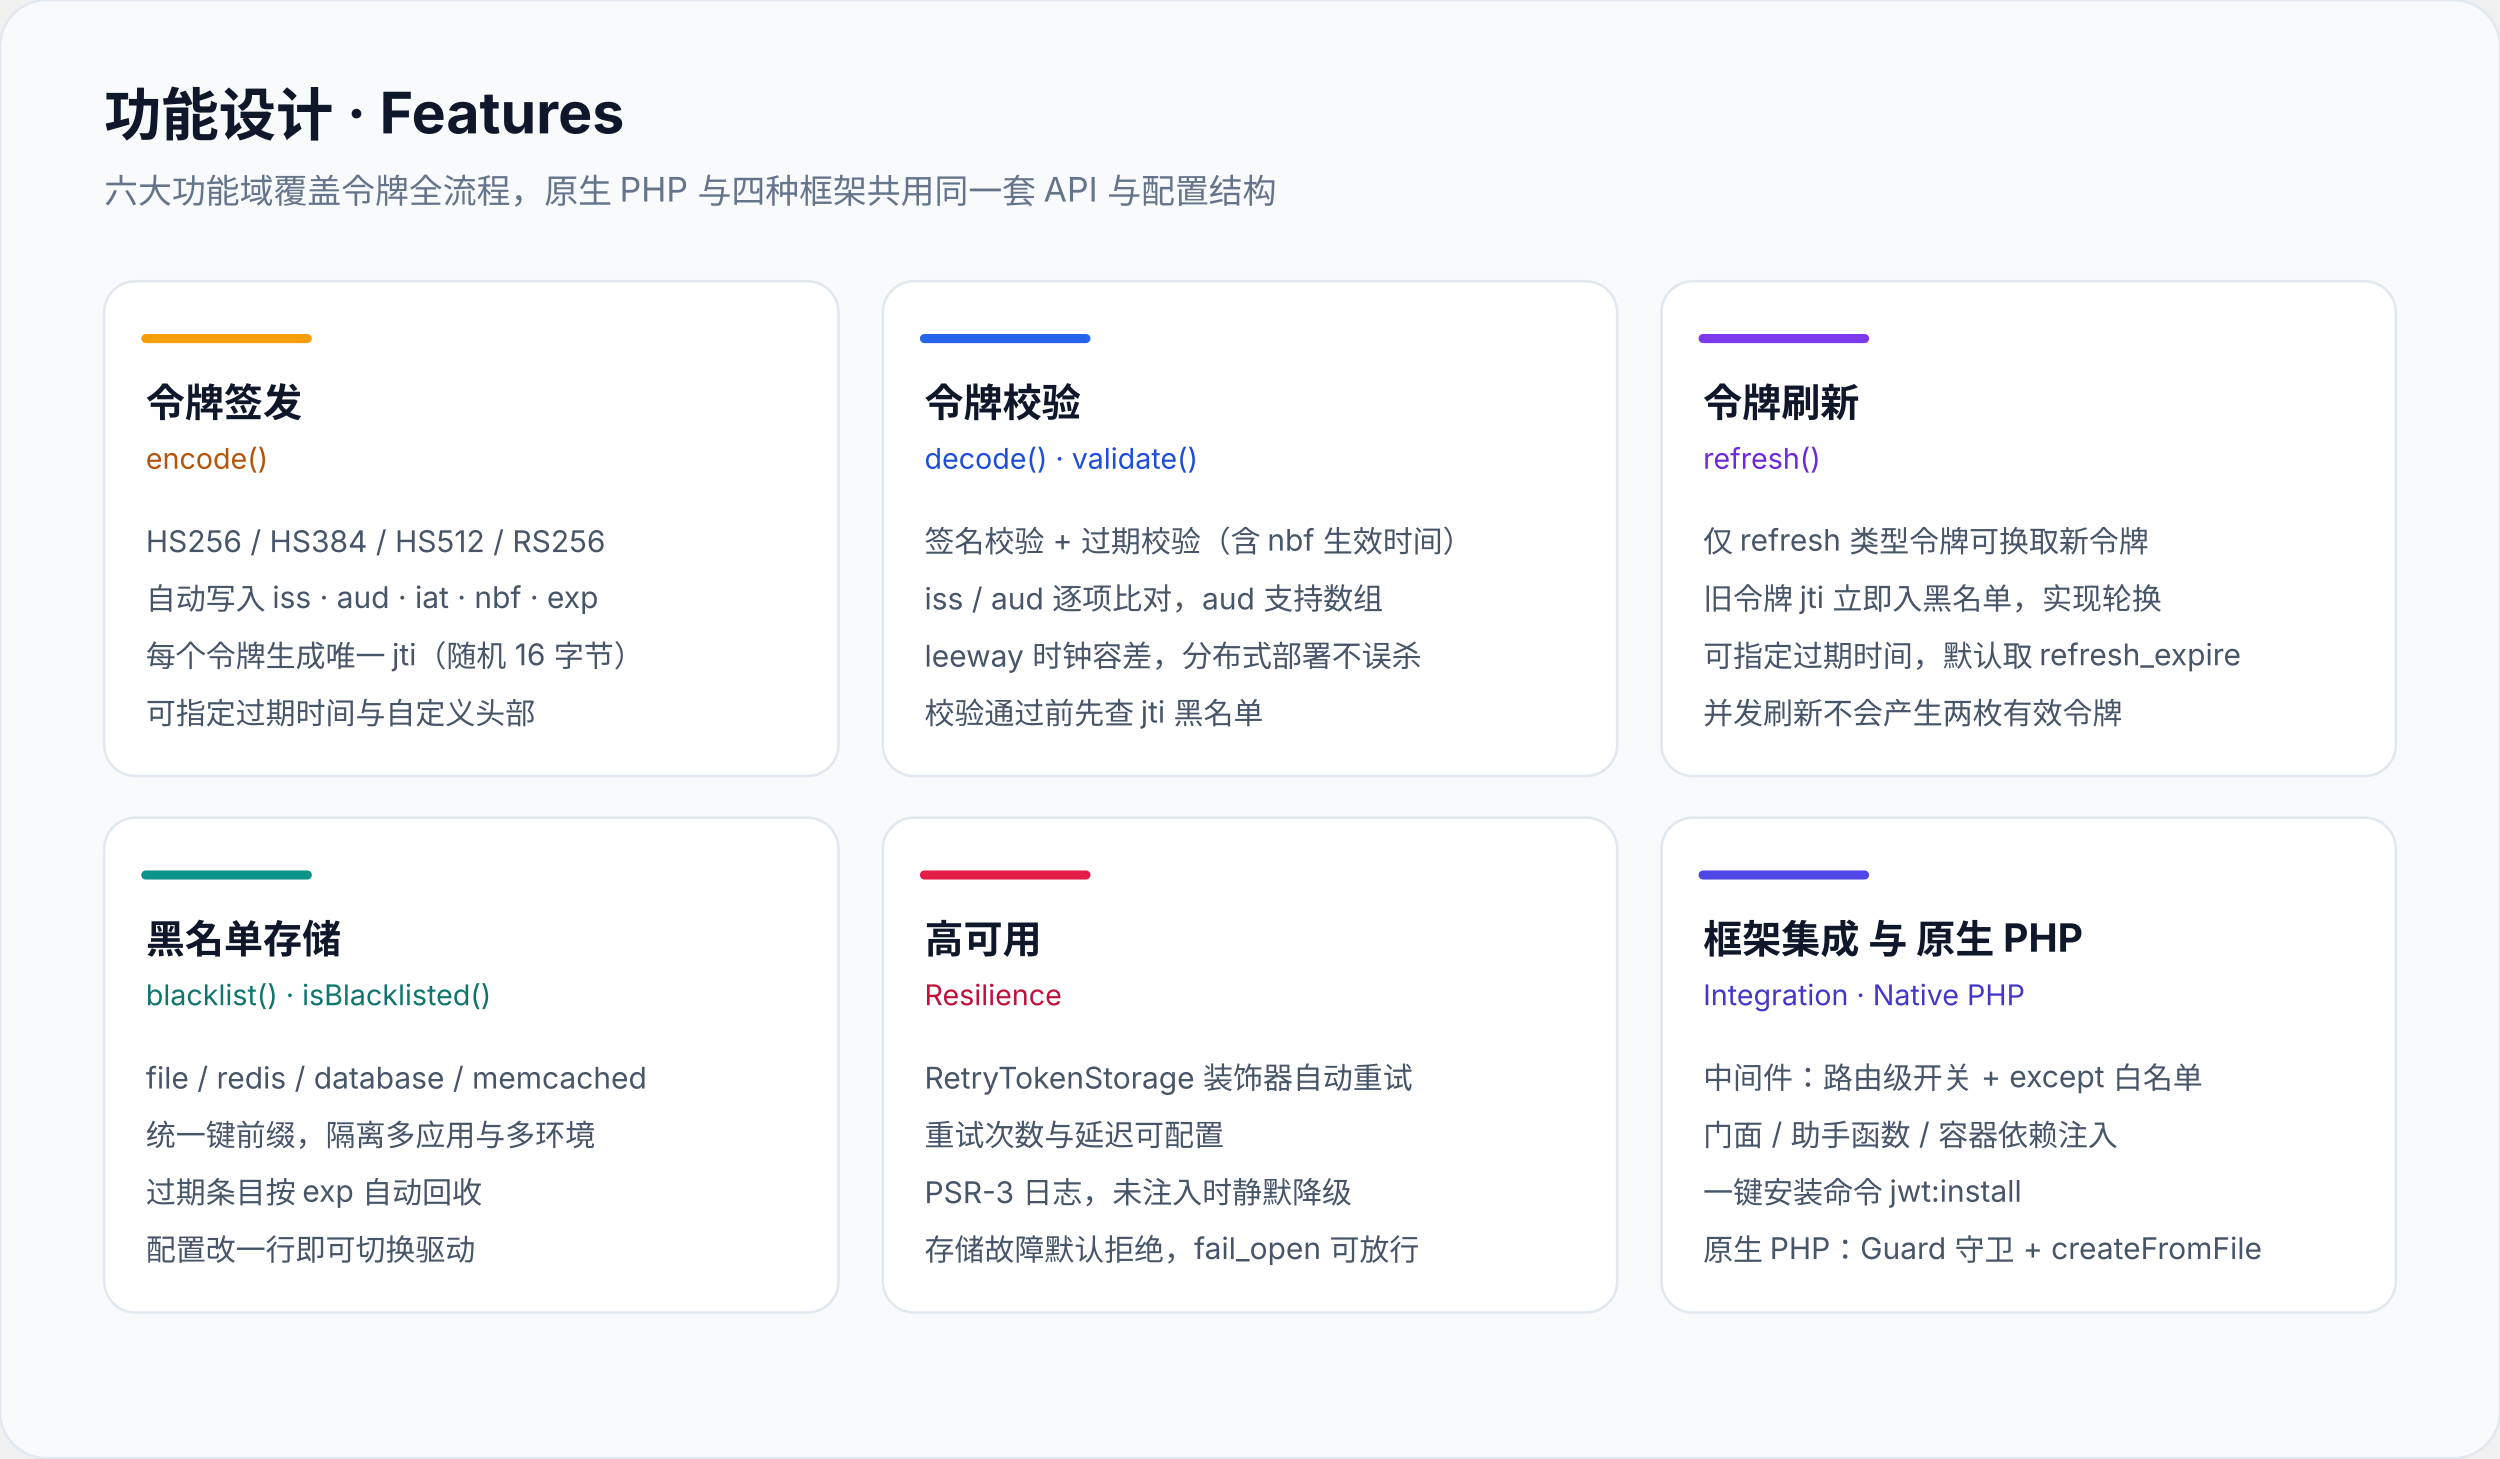
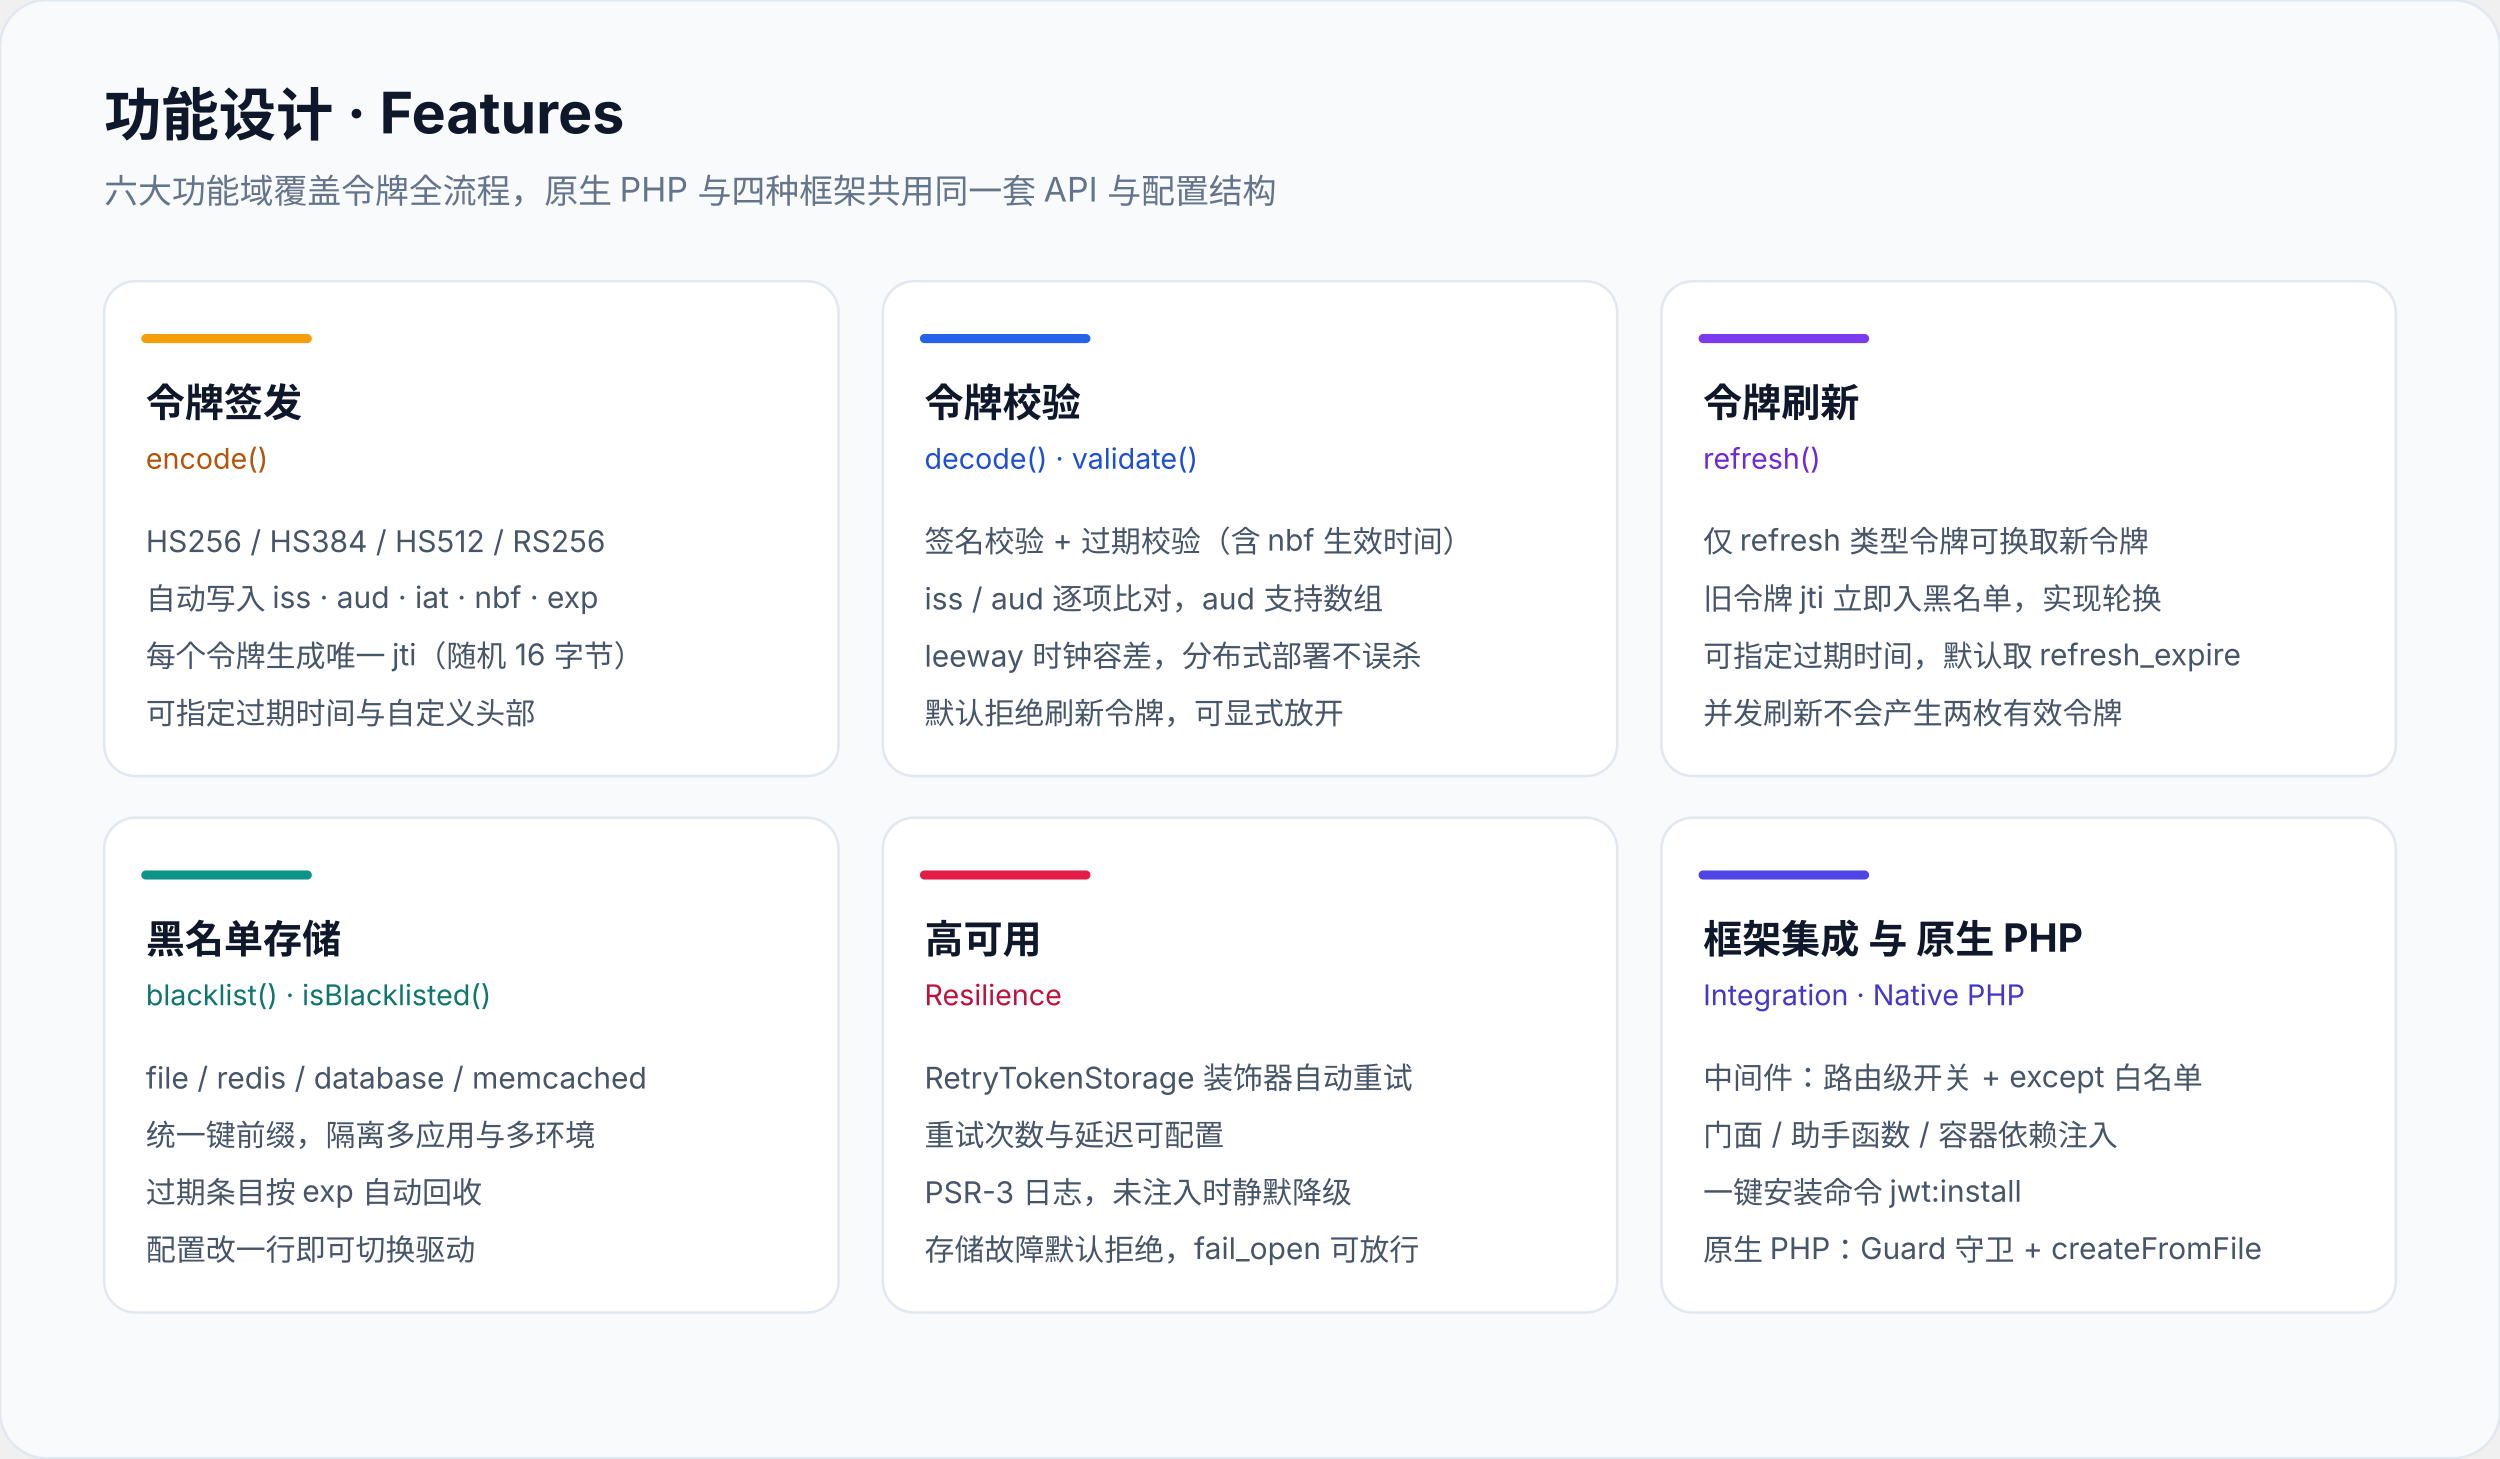
<svg xmlns="http://www.w3.org/2000/svg" width="960" height="560" viewBox="0 0 960 560" role="img" aria-labelledby="featTitle featDesc" font-family="-apple-system, BlinkMacSystemFont, 'Segoe UI', 'PingFang SC', 'Hiragino Sans GB', 'Microsoft YaHei', sans-serif">
  <rect x="0" y="0" width="960" height="560" rx="18" fill="#F8FAFC" stroke="#E2E8F0" />
  <text x="40" y="52" font-size="22" font-weight="700" fill="#0F172A">功能设计 · Features</text>
  <text x="40" y="78" font-size="13" fill="#64748B">六大功能域覆盖令牌全流程，原生 PHP 与四种框架共用同一套 API 与配置结构</text>
  <rect x="40" y="108" width="282" height="190" rx="12" fill="#FFFFFF" stroke="#E2E8F0" />
  <line x1="56" y1="130" x2="118" y2="130" stroke="#F59E0B" stroke-width="3.5" stroke-linecap="round" />
  <text x="56" y="160" font-size="15" font-weight="700" fill="#0F172A">令牌签发</text>
  <text x="56" y="180" font-size="11" fill="#B45309">encode()</text>
  <text x="56" y="212" font-size="11.5" fill="#475569">HS256 / HS384 / HS512 / RS256</text>
  <text x="56" y="234" font-size="11.5" fill="#475569">自动写入 iss · aud · iat · nbf · exp</text>
  <text x="56" y="256" font-size="11.5" fill="#475569">每个令牌生成唯一 jti（随机 16 字节）</text>
  <text x="56" y="278" font-size="11.5" fill="#475569">可指定过期时间与自定义头部</text>
  <rect x="339" y="108" width="282" height="190" rx="12" fill="#FFFFFF" stroke="#E2E8F0" />
  <line x1="355" y1="130" x2="417" y2="130" stroke="#2563EB" stroke-width="3.5" stroke-linecap="round" />
  <text x="355" y="160" font-size="15" font-weight="700" fill="#0F172A">令牌校验</text>
  <text x="355" y="180" font-size="11" fill="#1D4ED8">decode() · validate()</text>
  <text x="355" y="212" font-size="11.5" fill="#475569">签名校验 + 过期校验（含 nbf 生效时间）</text>
  <text x="355" y="234" font-size="11.5" fill="#475569">iss / aud 逐项比对，aud 支持数组</text>
  <text x="355" y="256" font-size="11.5" fill="#475569">leeway 时钟容差，分布式部署不误杀</text>
-   <text x="355" y="278" font-size="11.5" fill="#475569">校验通过前先查 jti 黑名单</text>
+   <text x="355" y="278" font-size="11.5" fill="#475569">默认拒绝刷新令牌，可显式放开</text>
  <rect x="638" y="108" width="282" height="190" rx="12" fill="#FFFFFF" stroke="#E2E8F0" />
  <line x1="654" y1="130" x2="716" y2="130" stroke="#7C3AED" stroke-width="3.5" stroke-linecap="round" />
  <text x="654" y="160" font-size="15" font-weight="700" fill="#0F172A">令牌刷新</text>
  <text x="654" y="180" font-size="11" fill="#6D28D9">refresh()</text>
  <text x="654" y="212" font-size="11.5" fill="#475569">仅 refresh 类型令牌可换取新令牌</text>
  <text x="654" y="234" font-size="11.5" fill="#475569">旧令牌 jti 立即入黑名单，实现轮换</text>
  <text x="654" y="256" font-size="11.5" fill="#475569">可指定过期时间，默认取 refresh_expire</text>
  <text x="654" y="278" font-size="11.5" fill="#475569">并发刷新不会产生两枚有效令牌</text>
  <rect x="40" y="314" width="282" height="190" rx="12" fill="#FFFFFF" stroke="#E2E8F0" />
  <line x1="56" y1="336" x2="118" y2="336" stroke="#0D9488" stroke-width="3.5" stroke-linecap="round" />
  <text x="56" y="366" font-size="15" font-weight="700" fill="#0F172A">黑名单存储</text>
  <text x="56" y="386" font-size="11" fill="#0F766E">blacklist() · isBlacklisted()</text>
  <text x="56" y="418" font-size="11.5" fill="#475569">file / redis / database / memcached</text>
  <text x="56" y="440" font-size="11.5" fill="#475569">统一键前缀，隔离多应用与多环境</text>
  <text x="56" y="462" font-size="11.5" fill="#475569">过期条目按 exp 自动回收</text>
  <text x="56" y="484" font-size="11.5" fill="#475569">配置改一行即可切换驱动</text>
  <rect x="339" y="314" width="282" height="190" rx="12" fill="#FFFFFF" stroke="#E2E8F0" />
  <line x1="355" y1="336" x2="417" y2="336" stroke="#E11D48" stroke-width="3.5" stroke-linecap="round" />
  <text x="355" y="366" font-size="15" font-weight="700" fill="#0F172A">高可用</text>
  <text x="355" y="386" font-size="11" fill="#BE123C">Resilience</text>
  <text x="355" y="418" font-size="11.5" fill="#475569">RetryTokenStorage 装饰器自动重试</text>
  <text x="355" y="440" font-size="11.5" fill="#475569">重试次数与延迟可配置</text>
  <text x="355" y="462" font-size="11.5" fill="#475569">PSR-3 日志，未注入时静默降级</text>
  <text x="355" y="484" font-size="11.5" fill="#475569">存储故障默认拒绝，fail_open 可放行</text>
  <rect x="638" y="314" width="282" height="190" rx="12" fill="#FFFFFF" stroke="#E2E8F0" />
  <line x1="654" y1="336" x2="716" y2="336" stroke="#4F46E5" stroke-width="3.5" stroke-linecap="round" />
  <text x="654" y="366" font-size="15" font-weight="700" fill="#0F172A">框架集成 与 原生 PHP</text>
  <text x="654" y="386" font-size="11" fill="#4338CA">Integration · Native PHP</text>
  <text x="654" y="418" font-size="11.5" fill="#475569">中间件：路由级开关 + except 白名单</text>
  <text x="654" y="440" font-size="11.5" fill="#475569">门面 / 助手函数 / 容器依赖注入</text>
  <text x="654" y="462" font-size="11.5" fill="#475569">一键安装命令 jwt:install</text>
  <text x="654" y="484" font-size="11.5" fill="#475569">原生 PHP：Guard 守卫 + createFromFile</text>
</svg>
